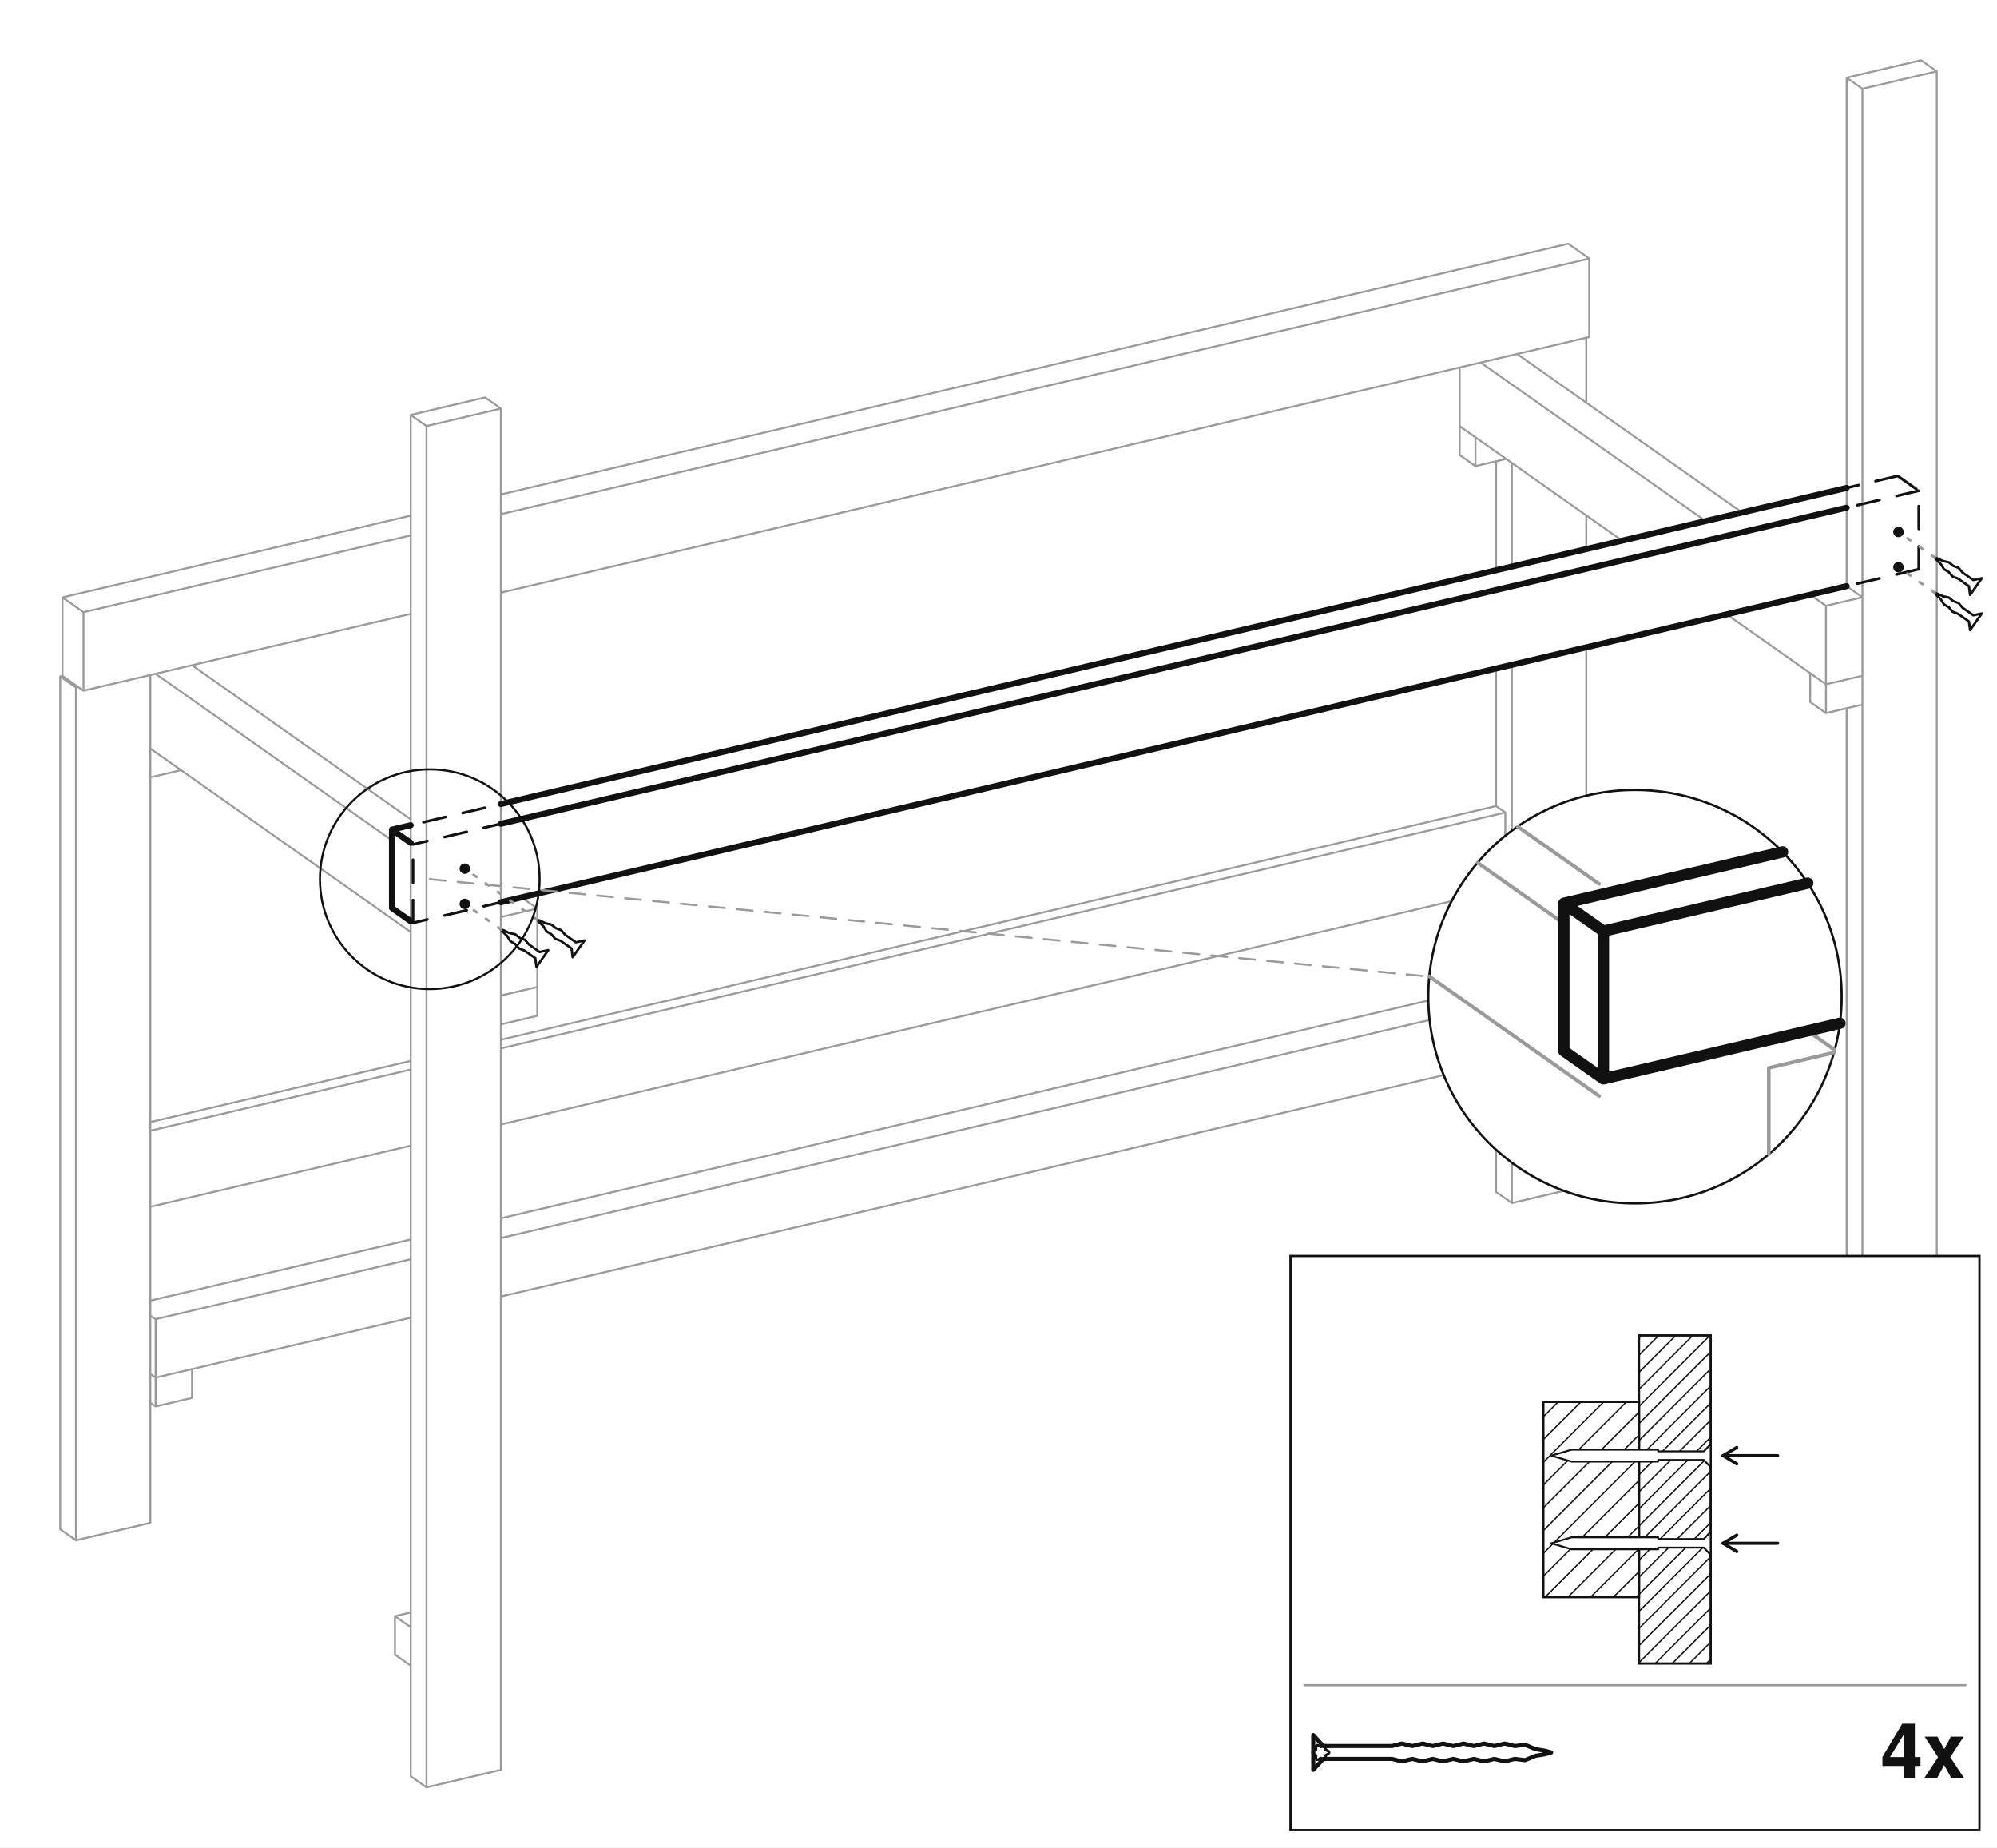
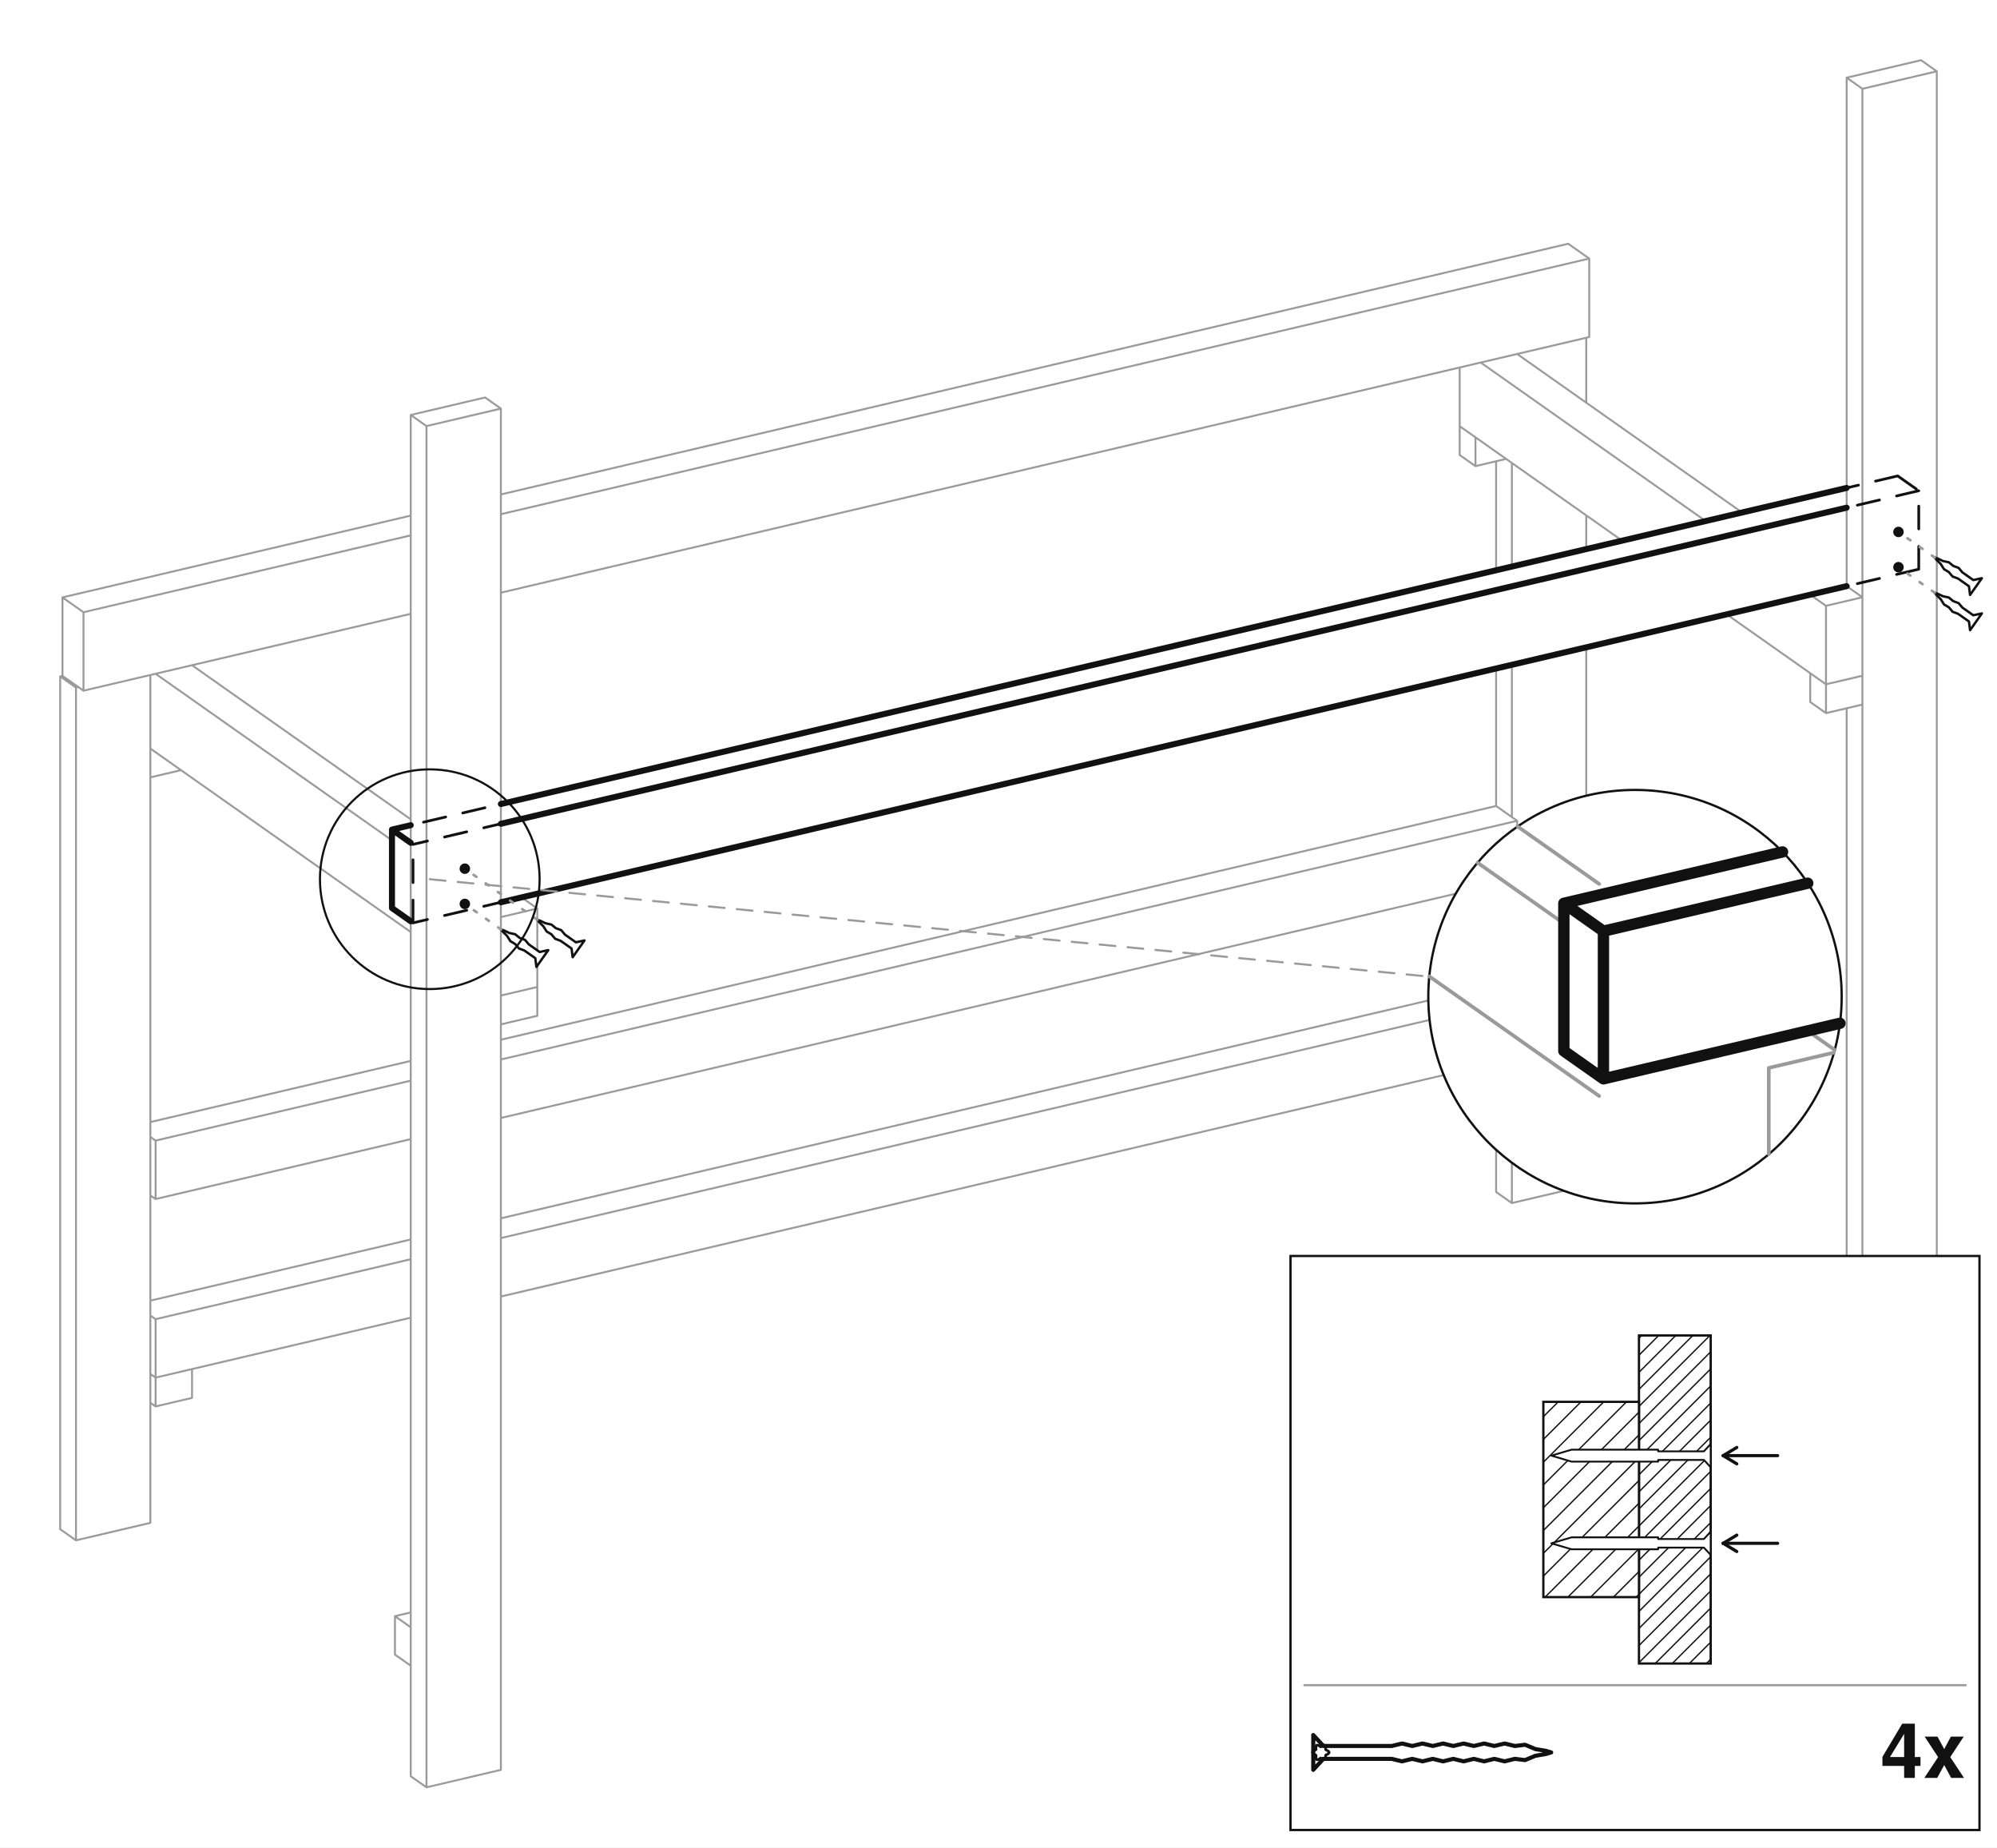
<svg xmlns="http://www.w3.org/2000/svg" viewBox="-1139.38 -913 2278.77 2107.79">
  <rect x="-1139.38" y="-913" width="2278.77" height="2107.79" fill="#ffffff" />
-   <path d="M567.82,210.25 L591.82,227.15 M591.82,293.84 L591.82,227.15 M-967.82,587.77 L-961.82,592 M-961.82,658.69 L-961.82,592 M-967.82,654.46 L-961.82,658.69 M567.82,210.25 L-567.82,476.93 M-670.7,501.09 L-967.82,570.86 M591.82,293.84 L-567.82,566.16 M-670.7,590.32 L-961.82,658.69 M591.82,227.15 L-567.82,499.47 M-670.7,523.63 L-961.82,592 M591.82,326.73 L591.82,293.84 M526.26,319.58 L526.26,309.24 M550.26,336.49 L550.26,303.6 M526.26,319.58 L550.26,336.49 M591.82,326.73 L550.26,336.49 M591.82,293.84 L550.26,303.6 M-920.26,681.81 L-920.26,648.92 M-967.82,654.46 L-961.82,658.69 M-961.82,691.57 L-961.82,658.69 M-967.82,687.35 L-961.82,691.57 M-920.26,681.81 L-961.82,691.57 M-920.26,648.92 L-961.82,658.69 M670.7,439.6 L670.7,-174.5 M670.7,-286.57 L670.7,-325.03 M670.7,-453.6 L670.7,-527.69 M567.82,446.85 L567.82,332.37 M567.82,210.25 L567.82,103.17 M567.82,6.53 L567.82,-150.34 M567.82,-262.42 L567.82,-386.75 M585.82,459.53 L585.82,328.14 M585.82,222.93 L585.82,-154.57 M585.82,-266.64 L585.82,-384.82 M567.82,446.85 L585.82,459.53 M670.7,439.6 L585.82,459.53 M-967.82,824.38 L-967.82,-142.91 M-1070.7,831.63 L-1070.7,-141.3 M-1070.7,-141.3 L-1052.7,-128.62 M-1052.7,844.31 L-1052.7,-128.62 M-1070.7,831.63 L-1052.7,844.31 M-1068.1,-141.91 L-1070.7,-141.3 M-967.82,824.38 L-1052.7,844.31 M-1050.1,-129.23 L-1052.7,-128.62 M567.82,6.53 L578.32,13.92 M578.32,100.71 L578.32,13.92 M567.82,6.53 L-567.82,273.21 M-670.7,297.37 L-967.82,367.14 M578.32,100.71 L-567.82,369.86 M-670.7,394.02 L-967.82,463.79 M578.32,13.92 L-567.82,283.07 M-670.7,307.23 L-967.82,377 M650.1,-634.92 L674.1,-618.01 M674.1,-528.48 L674.1,-618.01 M-1068.1,-141.91 L-1068.1,-231.44 M-1068.1,-231.44 L-1044.1,-214.53 M-1044.1,-125 L-1044.1,-214.53 M-1068.1,-141.91 L-1044.1,-125 M650.1,-634.92 L-567.82,-348.92 M-670.7,-324.76 L-1068.1,-231.44 M674.1,-528.48 L-567.82,-236.84 M-670.7,-212.69 L-1044.1,-125 M674.1,-618.01 L-567.82,-326.37 M-670.7,-302.21 L-1044.1,-214.53 M-688.7,974.67 L-688.7,930.82 M-688.7,930.82 L-670.7,943.5 M-670.7,987.35 L-670.7,943.5 M-688.7,974.67 L-670.7,987.35 M-670.7,926.6 L-688.7,930.82 M1052.7,-844.31 L1070.7,-831.63 M1070.7,721.4 L1070.7,-831.63 M967.82,728.65 L967.82,-104.95 M967.82,-244.28 L967.82,-824.38 M967.82,-824.38 L985.82,-811.7 M985.82,741.33 L985.82,-811.7 M967.82,728.65 L985.82,741.33 M1052.7,-844.31 L967.82,-824.38 M1070.7,721.4 L985.82,741.33 M1070.7,-831.63 L985.82,-811.7 M-585.82,-459.53 L-567.82,-446.85 M-567.82,1106.17 L-567.82,-446.85 M-670.7,1113.42 L-670.7,-439.6 M-670.7,-439.6 L-652.7,-426.92 M-652.7,1126.1 L-652.7,-426.92 M-670.7,1113.42 L-652.7,1126.1 M-585.82,-459.53 L-670.7,-439.6 M-567.82,1106.17 L-652.7,1126.1 M-567.82,-446.85 L-652.7,-426.92 M526.26,-393.89 L526.26,-426.78 M526.26,-426.78 L544.26,-414.1 M544.26,-381.21 L544.26,-414.1 M526.26,-393.89 L544.26,-381.21 M579.27,-389.44 L544.26,-381.21 M985.82,-109.18 L985.82,-142.07 M926.26,-112.1 L926.26,-144.99 M926.26,-144.99 L944.26,-132.31 M944.26,-99.42 L944.26,-132.31 M926.26,-112.1 L944.26,-99.42 M985.82,-109.18 L944.26,-99.42 M985.82,-142.07 L944.26,-132.31 M-967.82,-26.13 L-967.82,-59.02 M-932.81,-34.36 L-967.82,-26.13 M-526.26,245.9 L-526.26,213.01 M-567.82,255.66 L-567.82,222.77 M-526.26,245.9 L-567.82,255.66 M-526.26,213.01 L-567.82,222.77 M591.82,-509.16 L848.51,-328.33 M967.82,-244.28 L985.82,-231.6 M985.82,-142.07 L985.82,-231.6 M526.26,-426.78 L526.26,-493.77 M550.26,-499.4 L806.94,-318.57 M926.26,-234.51 L944.26,-221.83 M944.26,-132.31 L944.26,-221.83 M526.26,-426.78 L711.63,-296.19 M830.94,-212.13 L944.26,-132.31 M985.82,-142.07 L944.26,-132.31 M985.82,-231.6 L944.26,-221.83 M-920.26,-154.08 L-670.7,21.73 M-544.26,110.8 L-526.26,123.49 M-526.26,213.01 L-526.26,123.49 M-961.82,-144.32 L-692.1,45.7 M-567.82,222.77 L-567.82,133.25 M-967.82,-59.02 L-670.7,150.3 M-526.26,213.01 L-567.82,222.77 M-526.26,123.49 L-567.82,133.25" fill="none" stroke="#9a9a9a" stroke-width="2.2" stroke-linecap="round" stroke-linejoin="round" />
+   <path d="M567.82,210.25 L591.82,227.15 M591.82,293.84 L591.82,227.15 M-967.82,587.77 L-961.82,592 M-961.82,658.69 L-961.82,592 M-967.82,654.46 L-961.82,658.69 M567.82,210.25 L-567.82,476.93 M-670.7,501.09 L-967.82,570.86 M591.82,293.84 L-567.82,566.16 M-670.7,590.32 L-961.82,658.69 M591.82,227.15 L-567.82,499.47 M-670.7,523.63 L-961.82,592 M591.82,326.73 L591.82,293.84 M526.26,319.58 L526.26,309.24 M550.26,336.49 L550.26,303.6 M526.26,319.58 L550.26,336.49 M591.82,326.73 L550.26,336.49 M591.82,293.84 L550.26,303.6 M-920.26,681.81 L-920.26,648.92 M-967.82,654.46 L-961.82,658.69 M-961.82,691.57 L-961.82,658.69 M-967.82,687.35 L-961.82,691.57 M-920.26,681.81 L-961.82,691.57 M-920.26,648.92 L-961.82,658.69 M670.7,439.6 L670.7,-174.5 M670.7,-286.57 L670.7,-325.03 M670.7,-453.6 L670.7,-527.69 M567.82,446.85 L567.82,332.37 M567.82,210.25 L567.82,95.76 M567.82,6.53 L567.82,-150.34 M567.82,-262.42 L567.82,-386.75 M585.82,459.53 L585.82,328.14 M585.82,222.93 L585.82,91.53 M585.82,19.21 L585.82,-154.57 M585.82,-266.64 L585.82,-384.82 M567.82,446.85 L585.82,459.53 M670.7,439.6 L585.82,459.53 M-967.82,824.38 L-967.82,-142.91 M-1070.7,831.63 L-1070.7,-141.3 M-1070.7,-141.3 L-1052.7,-128.62 M-1052.7,844.31 L-1052.7,-128.62 M-1070.7,831.63 L-1052.7,844.31 M-1068.1,-141.91 L-1070.7,-141.3 M-967.82,824.38 L-1052.7,844.31 M-1050.1,-129.23 L-1052.7,-128.62 M567.82,6.53 L591.82,23.43 M591.82,90.12 L591.82,23.43 M-967.82,384.05 L-961.82,388.28 M-961.82,454.96 L-961.82,388.28 M-967.82,450.74 L-961.82,454.96 M567.82,6.53 L-567.82,273.21 M-670.7,297.37 L-967.82,367.14 M591.82,90.12 L-567.82,362.44 M-670.7,386.6 L-961.82,454.96 M591.82,23.43 L-567.82,295.75 M-670.7,319.91 L-961.82,388.28 M650.1,-634.92 L674.1,-618.01 M674.1,-528.48 L674.1,-618.01 M-1068.1,-141.91 L-1068.1,-231.44 M-1068.1,-231.44 L-1044.1,-214.53 M-1044.1,-125 L-1044.1,-214.53 M-1068.1,-141.91 L-1044.1,-125 M650.1,-634.92 L-567.82,-348.92 M-670.7,-324.76 L-1068.1,-231.44 M674.1,-528.48 L-567.82,-236.84 M-670.7,-212.69 L-1044.1,-125 M674.1,-618.01 L-567.82,-326.37 M-670.7,-302.21 L-1044.1,-214.53 M-688.7,974.67 L-688.7,930.82 M-688.7,930.82 L-670.7,943.5 M-670.7,987.35 L-670.7,943.5 M-688.7,974.67 L-670.7,987.35 M-670.7,926.6 L-688.7,930.82 M1052.7,-844.31 L1070.7,-831.63 M1070.7,721.4 L1070.7,-831.63 M967.82,728.65 L967.82,-104.95 M967.82,-244.28 L967.82,-824.38 M967.82,-824.38 L985.82,-811.7 M985.82,741.33 L985.82,-811.7 M967.82,728.65 L985.82,741.33 M1052.7,-844.31 L967.82,-824.38 M1070.7,721.4 L985.82,741.33 M1070.7,-831.63 L985.82,-811.7 M-585.82,-459.53 L-567.82,-446.85 M-567.82,1106.17 L-567.82,-446.85 M-670.7,1113.42 L-670.7,-439.6 M-670.7,-439.6 L-652.7,-426.92 M-652.7,1126.1 L-652.7,-426.92 M-670.7,1113.42 L-652.7,1126.1 M-585.82,-459.53 L-670.7,-439.6 M-567.82,1106.17 L-652.7,1126.1 M-567.82,-446.85 L-652.7,-426.92 M526.26,-393.89 L526.26,-426.78 M526.26,-426.78 L544.26,-414.1 M544.26,-381.21 L544.26,-414.1 M526.26,-393.89 L544.26,-381.21 M579.27,-389.44 L544.26,-381.21 M985.82,-109.18 L985.82,-142.07 M926.26,-112.1 L926.26,-144.99 M926.26,-144.99 L944.26,-132.31 M944.26,-99.42 L944.26,-132.31 M926.26,-112.1 L944.26,-99.42 M985.82,-109.18 L944.26,-99.42 M985.82,-142.07 L944.26,-132.31 M-967.82,-26.13 L-967.82,-59.02 M-932.81,-34.36 L-967.82,-26.13 M-526.26,245.9 L-526.26,213.01 M-567.82,255.66 L-567.82,222.77 M-526.26,245.9 L-567.82,255.66 M-526.26,213.01 L-567.82,222.77 M591.82,-509.16 L848.51,-328.33 M967.82,-244.28 L985.82,-231.6 M985.82,-142.07 L985.82,-231.6 M526.26,-426.78 L526.26,-493.77 M550.26,-499.4 L806.94,-318.57 M926.26,-234.51 L944.26,-221.83 M944.26,-132.31 L944.26,-221.83 M526.26,-426.78 L711.63,-296.19 M830.94,-212.13 L944.26,-132.31 M985.82,-142.07 L944.26,-132.31 M985.82,-231.6 L944.26,-221.83 M-920.26,-154.08 L-670.7,21.73 M-544.26,110.8 L-526.26,123.49 M-526.26,213.01 L-526.26,123.49 M-961.82,-144.32 L-692.1,45.7 M-567.82,222.77 L-567.82,133.25 M-967.82,-59.02 L-670.7,150.3 M-526.26,213.01 L-567.82,222.77 M-526.26,123.49 L-567.82,133.25" fill="none" stroke="#9a9a9a" stroke-width="2.2" stroke-linecap="round" stroke-linejoin="round" />
  <path d="M1026.1,-370.03 L1050.1,-353.12 M1050.1,-263.6 L1050.1,-353.12 M-692.1,122.98 L-692.1,33.45 M-692.1,33.45 L-668.1,50.36 M-668.1,139.89 L-668.1,50.36 M-692.1,122.98 L-668.1,139.89 M1026.1,-370.03 L-692.1,33.45 M1050.1,-263.6 L-668.1,139.89 M1050.1,-353.12 L-668.1,50.36" fill="none" stroke="#111111" stroke-width="3.09" stroke-linecap="round" stroke-linejoin="round" stroke-dasharray="26 20" />
  <path d="M-692.1,122.98 L-692.1,33.45 M-692.1,33.45 L-670.7,48.53 M-692.1,122.98 L-670.7,138.06 M967.82,-356.35 L-567.82,4.27 M-670.7,28.43 L-692.1,33.45 M967.82,-244.28 L-567.82,116.34 M967.82,-333.8 L-567.82,26.81" fill="none" stroke="#111111" stroke-width="6.87" stroke-linecap="round" stroke-linejoin="round" />
  <rect x="333.21" y="519.91" width="786.17" height="654.88" rx="0" fill="#ffffff" stroke="#111111" stroke-width="2.61" />
  <rect x="730.84" y="610.57" width="81.84" height="374.27" rx="0" fill="#ffffff" stroke="#111111" stroke-width="2.61" />
  <path d="M730.84,613.63 L733.91,610.57 M730.84,633.12 L753.39,610.57 M730.84,652.6 L772.88,610.57 M730.84,672.09 L792.36,610.57 M730.84,691.57 L811.85,610.57 M730.84,711.06 L812.68,629.22 M730.84,730.54 L812.68,648.71 M730.84,750.03 L812.68,668.19 M730.84,769.51 L812.68,687.68 M730.84,789 L812.68,707.16 M730.84,808.48 L812.68,726.65 M730.84,827.97 L812.68,746.13 M730.84,847.45 L812.68,765.62 M730.84,866.94 L812.68,785.1 M730.84,886.42 L812.68,804.59 M730.84,905.91 L812.68,824.07 M730.84,925.39 L812.68,843.56 M730.84,944.88 L812.68,863.04 M730.84,964.37 L812.68,882.53 M730.84,983.85 L812.68,902.01 M749.34,984.84 L812.68,921.5 M768.83,984.84 L812.68,940.98 M788.31,984.84 L812.68,960.47 M807.8,984.84 L812.68,979.95" fill="none" stroke="#111111" stroke-width="1.51" />
  <rect x="621.73" y="686.31" width="109.12" height="222.78" rx="0" fill="#ffffff" stroke="#111111" stroke-width="2.61" />
  <path d="M621.73,703.26 L638.68,686.31 M621.73,729.24 L664.66,686.31 M621.73,755.22 L690.64,686.31 M621.73,781.2 L716.62,686.31 M621.73,807.18 L730.84,698.07 M621.73,833.17 L730.84,724.05 M621.73,859.15 L730.84,750.03 M621.73,885.13 L730.84,776.01 M623.74,909.09 L730.84,801.99 M649.72,909.09 L730.84,827.97 M675.7,909.09 L730.84,853.95 M701.68,909.09 L730.84,879.93 M727.66,909.09 L730.84,905.91" fill="none" stroke="#111111" stroke-width="1.51" />
  <path d="M812.68,834.42 L804.96,842.8 L752.72,842.8 L752.72,840.89 L654.01,840.89 L630.82,847.71 L654.01,854.53 L752.72,854.53 L752.72,852.62 L804.96,852.62 L812.68,861.01 Z" fill="#ffffff" stroke="#111111" stroke-width="2.09" stroke-linejoin="round" />
  <path d="M889.06,847.71 L826.93,847.71" fill="none" stroke="#111111" stroke-width="3.61" stroke-linecap="round" />
  <path d="M826.93,847.71 L842.48,857.07" fill="none" stroke="#111111" stroke-width="3.61" stroke-linecap="round" />
  <path d="M826.93,847.71 L842.48,838.36" fill="none" stroke="#111111" stroke-width="3.61" stroke-linecap="round" />
  <path d="M812.68,734.39 L804.96,742.78 L752.72,742.78 L752.72,740.87 L654.01,740.87 L630.82,747.69 L654.01,754.51 L752.72,754.51 L752.72,752.6 L804.96,752.6 L812.68,760.99 Z" fill="#ffffff" stroke="#111111" stroke-width="2.09" stroke-linejoin="round" />
  <path d="M889.06,747.69 L826.93,747.69" fill="none" stroke="#111111" stroke-width="3.61" stroke-linecap="round" />
  <path d="M826.93,747.69 L842.48,757.04" fill="none" stroke="#111111" stroke-width="3.61" stroke-linecap="round" />
  <path d="M826.93,747.69 L842.48,738.34" fill="none" stroke="#111111" stroke-width="3.61" stroke-linecap="round" />
  <path d="M349.01,1009.55 L1103.59,1009.55" fill="none" stroke="#9a9a9a" stroke-width="2.4" stroke-linecap="round" />
  <svg x="349.01" y="1035.37" width="291.85" height="101.81" viewBox="0 0 344 120" preserveAspectRatio="xMidYMid meet">
    <g fill="none" stroke="#111" stroke-width="5.5" stroke-linecap="round" stroke-linejoin="round">
      <g transform="scale(4) translate(3 15)" stroke-width="1.38">
        <path d="M 0 -5.85 L 3.39 -2.16 L 26.38 -2.16 L 26.38 -2.16 L 29.83 -3 L 33.28 -2.16 L 36.73 -3 L 40.18 -2.16 L 43.63 -3 L 47.08 -2.16 L 50.53 -3 L 53.98 -2.16 L 57.43 -3 L 60.88 -2.16 L 64.33 -3 L 67.78 -2.16 L 71.23 -2.58 L 74.68 -1.13 L 78.13 -0.55 L 80 0 L 80 0 L 80 0 L 78.13 0.55 L 74.68 1.13 L 71.23 2.58 L 67.78 2.16 L 64.33 3 L 60.88 2.16 L 57.43 3 L 53.98 2.16 L 50.53 3 L 47.08 2.16 L 43.63 3 L 40.18 2.16 L 36.73 3 L 33.28 2.16 L 29.83 3 L 26.38 2.16 L 26.38 2.16 L 3.39 2.16 L 0 5.85 Z" />
        <path d="M 5.35 0 L 5.07 0.45 L 4.52 0.72 L 4.16 0.94 L 4.15 1.35 L 4.19 1.97 L 3.94 2.43 L 3.42 2.42 L 2.91 2.07 L 2.54 1.87 L 2.17 2.07 L 1.66 2.42 L 1.14 2.43 L 0.89 1.97 L 0.93 1.35 L 0.92 0.94 L 0.56 0.72 L 0.01 0.45 L -0.27 0 L 0.01 -0.45 L 0.56 -0.72 L 0.92 -0.94 L 0.93 -1.35 L 0.89 -1.97 L 1.14 -2.43 L 1.66 -2.42 L 2.17 -2.07 L 2.54 -1.87 L 2.91 -2.07 L 3.42 -2.42 L 3.94 -2.43 L 4.19 -1.97 L 4.15 -1.35 L 4.16 -0.94 L 4.52 -0.72 L 5.07 -0.45 Z" stroke-width="0.88" />
      </g>
    </g>
  </svg>
  <text x="1103.59" y="1115.36" font-family="Helvetica, Arial, sans-serif" font-size="87.27" font-weight="bold" text-anchor="end" fill="#111111">4x</text>
  <path d="M1122.14,-253.37 L1112.34,-251.25 L1099.88,-260.03 L1099.88,-260.03 L1095.61,-265.1 L1089.4,-267.41 L1084.44,-271.5 L1077.65,-272.98 L1071.79,-275.8 L1068.32,-276.98 L1068.32,-276.98 L1068.32,-276.98 L1070.6,-274.11 L1075.22,-269.54 L1078.91,-263.64 L1084.43,-260.35 L1088.7,-255.29 L1094.9,-252.97 L1094.9,-252.97 L1107.37,-244.19 L1108.67,-234.25 Z" fill="#ffffff" stroke="#111111" stroke-width="2.75" stroke-linejoin="round" />
  <path d="M1068.32,-276.98 L1026.96,-306.12" fill="none" stroke="#9a9a9a" stroke-width="3.02" stroke-linecap="round" stroke-dasharray="4 13" />
  <circle cx="1026.96" cy="-306.12" r="5.98" fill="#111111" />
  <path d="M1122.14,-213.18 L1112.34,-211.06 L1099.88,-219.83 L1099.88,-219.83 L1095.61,-224.9 L1089.4,-227.22 L1084.44,-231.31 L1077.65,-232.79 L1071.79,-235.61 L1068.32,-236.79 L1068.32,-236.79 L1068.32,-236.79 L1070.6,-233.91 L1075.22,-229.35 L1078.91,-223.45 L1084.43,-220.15 L1088.7,-215.09 L1094.9,-212.77 L1094.9,-212.77 L1107.37,-203.99 L1108.67,-194.05 Z" fill="#ffffff" stroke="#111111" stroke-width="2.75" stroke-linejoin="round" />
  <path d="M1068.32,-236.79 L1026.96,-265.92" fill="none" stroke="#9a9a9a" stroke-width="3.02" stroke-linecap="round" stroke-dasharray="4 13" />
  <circle cx="1026.96" cy="-265.92" r="5.98" fill="#111111" />
  <path d="M-472.42,159.92 L-482.23,162.04 L-494.69,153.27 L-494.69,153.27 L-498.96,148.2 L-505.17,145.88 L-510.12,141.8 L-516.92,140.31 L-522.77,137.5 L-526.25,136.31 L-526.25,136.31 L-526.25,136.31 L-523.97,139.19 L-519.34,143.75 L-515.66,149.65 L-510.14,152.95 L-505.87,158.01 L-499.66,160.33 L-499.66,160.33 L-487.2,169.11 L-485.9,179.05 Z" fill="#ffffff" stroke="#111111" stroke-width="2.75" stroke-linejoin="round" />
  <path d="M-526.25,136.31 L-608.96,78.05" fill="none" stroke="#9a9a9a" stroke-width="3.02" stroke-linecap="round" stroke-dasharray="4 13" />
  <circle cx="-608.96" cy="78.05" r="5.98" fill="#111111" />
  <path d="M-513.78,170.98 L-523.58,173.11 L-536.04,164.33 L-536.04,164.33 L-540.31,159.26 L-546.52,156.95 L-551.48,152.86 L-558.28,151.38 L-564.13,148.56 L-567.61,147.38 L-567.61,147.38 L-567.61,147.38 L-565.32,150.25 L-560.7,154.81 L-557.02,160.72 L-551.5,164.01 L-547.22,169.07 L-541.02,171.39 L-541.02,171.39 L-528.56,180.17 L-527.26,190.11 Z" fill="#ffffff" stroke="#111111" stroke-width="2.75" stroke-linejoin="round" />
  <path d="M-567.61,147.38 L-608.96,118.24" fill="none" stroke="#9a9a9a" stroke-width="3.02" stroke-linecap="round" stroke-dasharray="4 13" />
  <circle cx="-608.96" cy="118.24" r="5.98" fill="#111111" />
  <circle cx="-648.96" cy="90.06" r="125.33" fill="none" stroke="#111111" stroke-width="2.4" />
  <path d="M-648.96,90.06 L726.3,224.06" fill="none" stroke="#9a9a9a" stroke-width="2.4" stroke-linecap="round" stroke-dasharray="18 14" />
  <circle cx="726.3" cy="224.06" r="235.85" fill="#ffffff" stroke="#111111" stroke-width="2.61" />
  <path d="M592.36,29.93 L685.4,95.47 M923.33,263.1 L954.19,284.83 M546.67,71.22 L645.12,140.58 M878.98,403.82 L878.98,305.33 M491.59,200.89 L685.4,337.43 M953.36,287.86 L878.98,305.33" fill="none" stroke="#9a9a9a" stroke-width="4.14" stroke-linecap="round" stroke-linejoin="round" />
  <path d="M645.12,286.01 L645.12,117.53 M645.12,117.53 L690.29,149.35 M690.29,317.82 L690.29,149.35 M645.12,286.01 L690.29,317.82 M894.69,58.92 L645.12,117.53 M960.18,254.44 L690.29,317.82 M923.44,94.6 L690.29,149.35" fill="none" stroke="#111111" stroke-width="12.93" stroke-linecap="round" stroke-linejoin="round" />
</svg>
